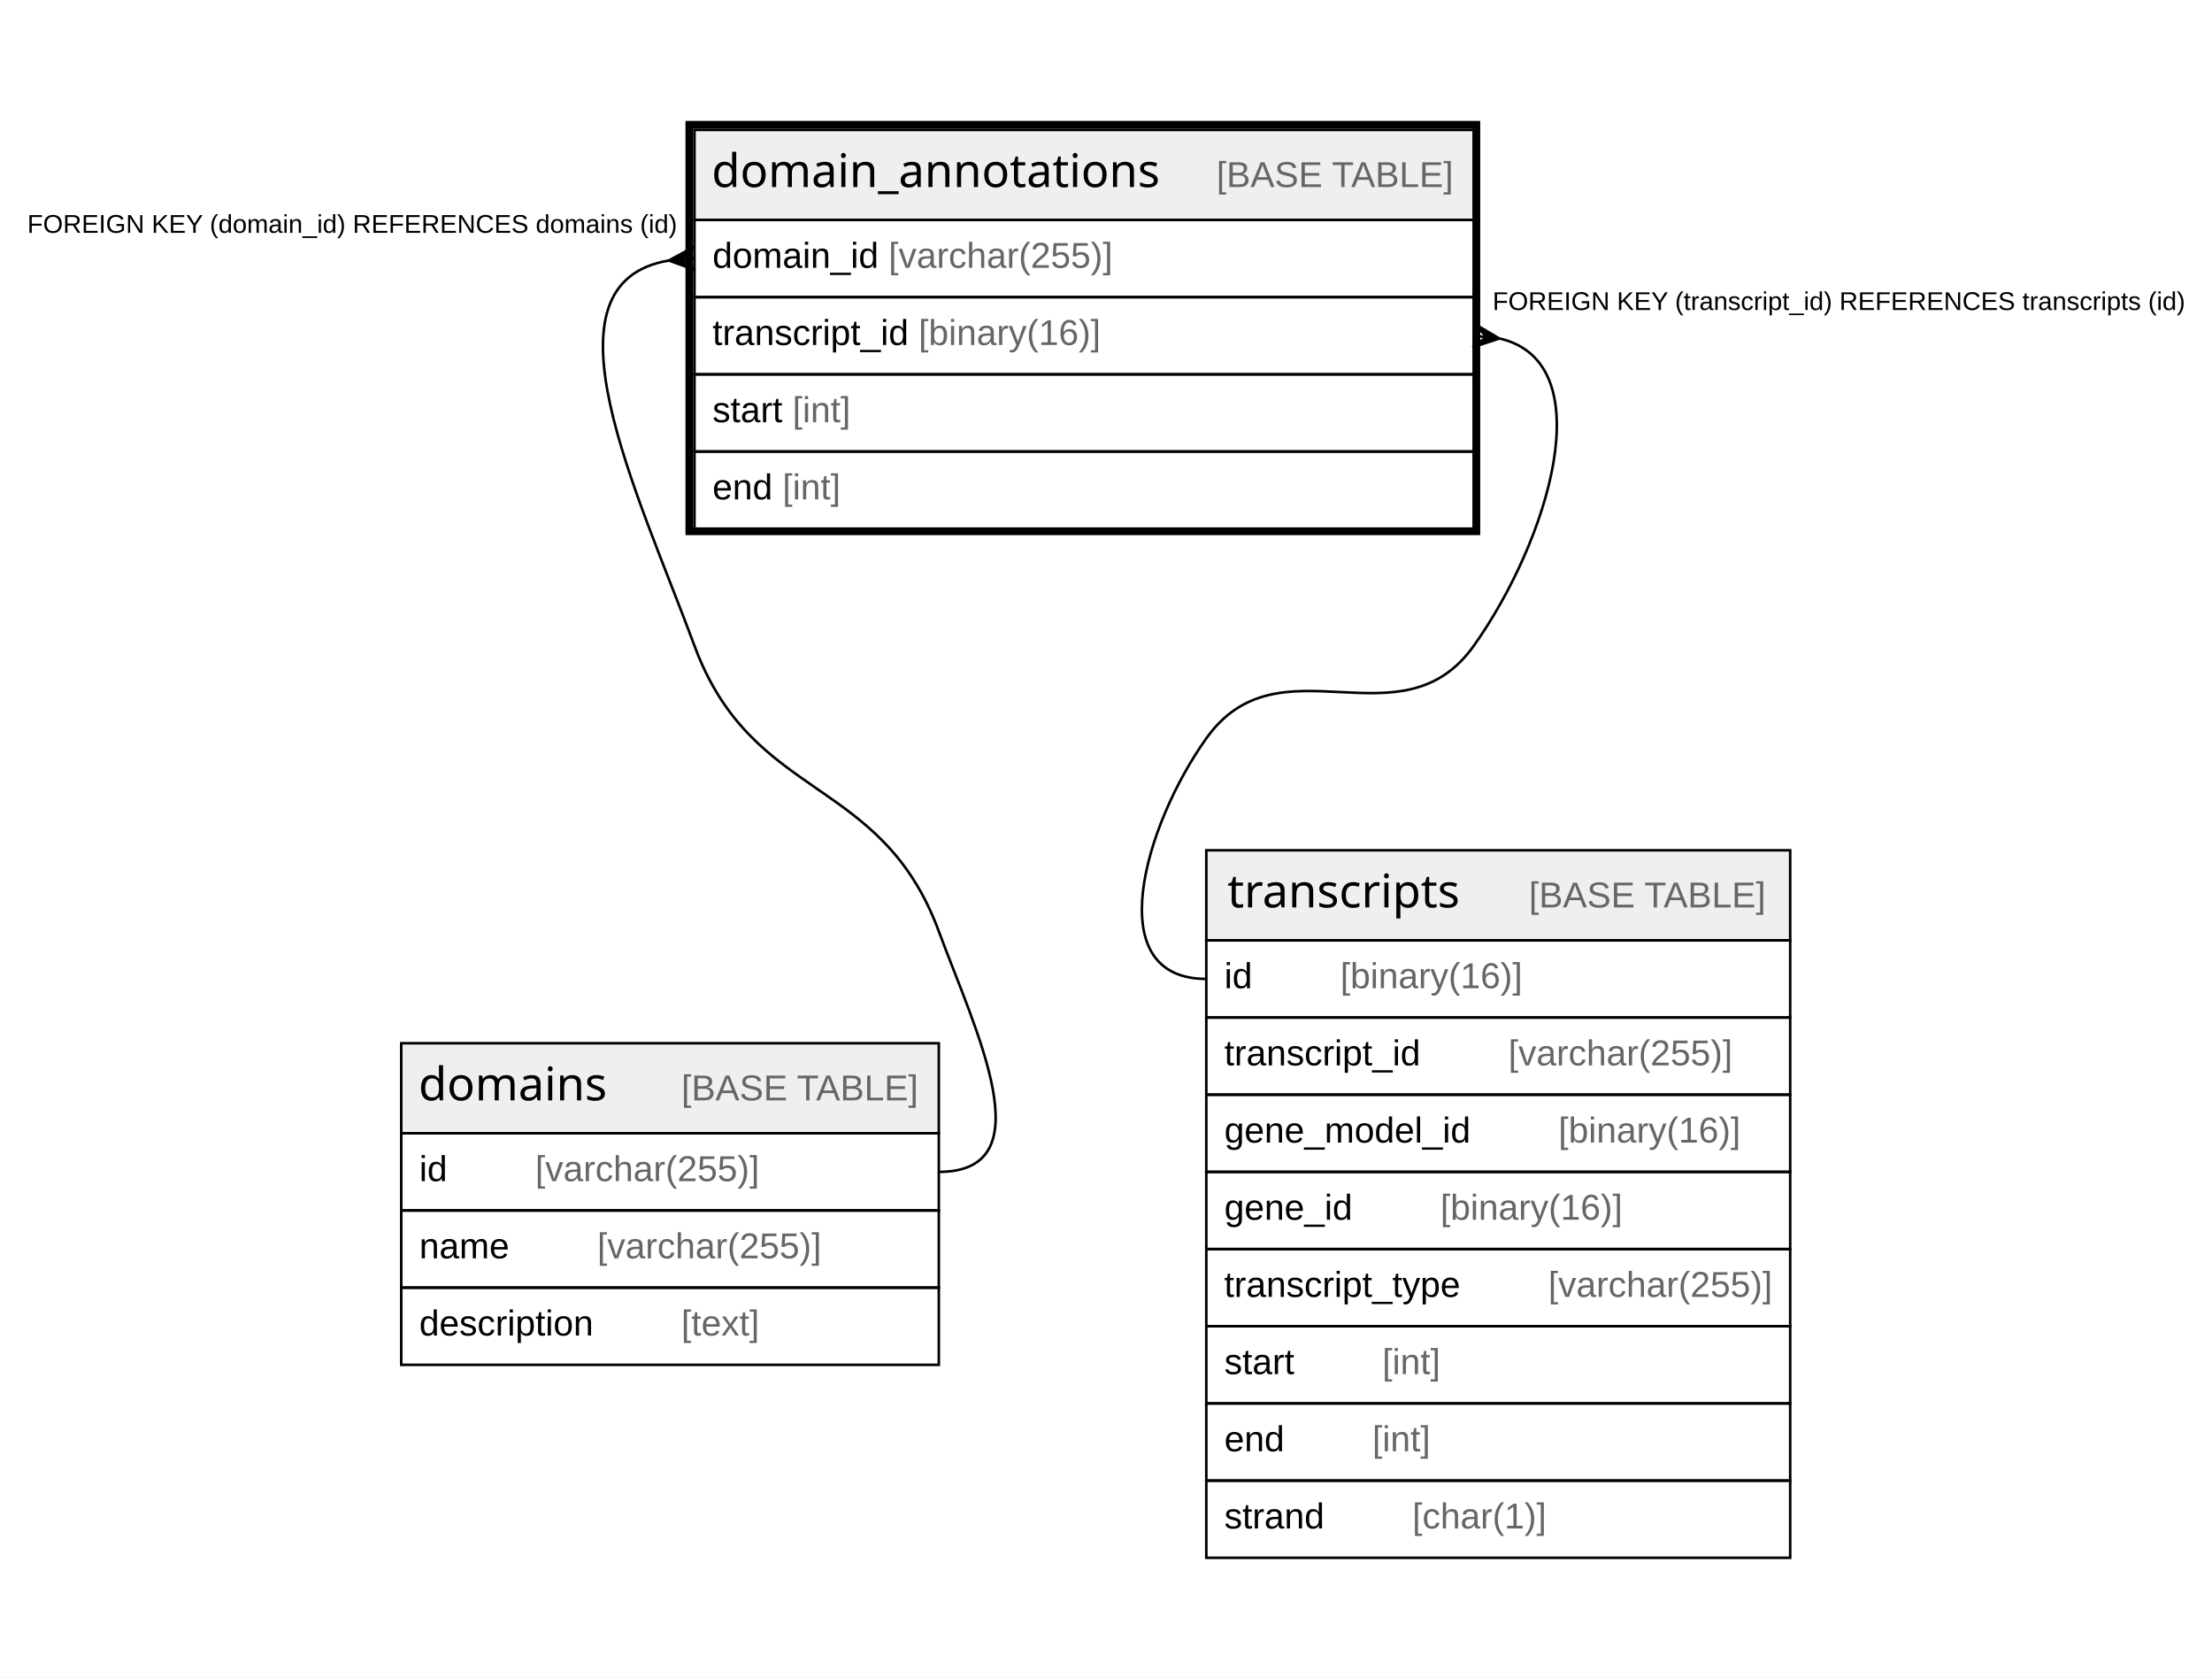
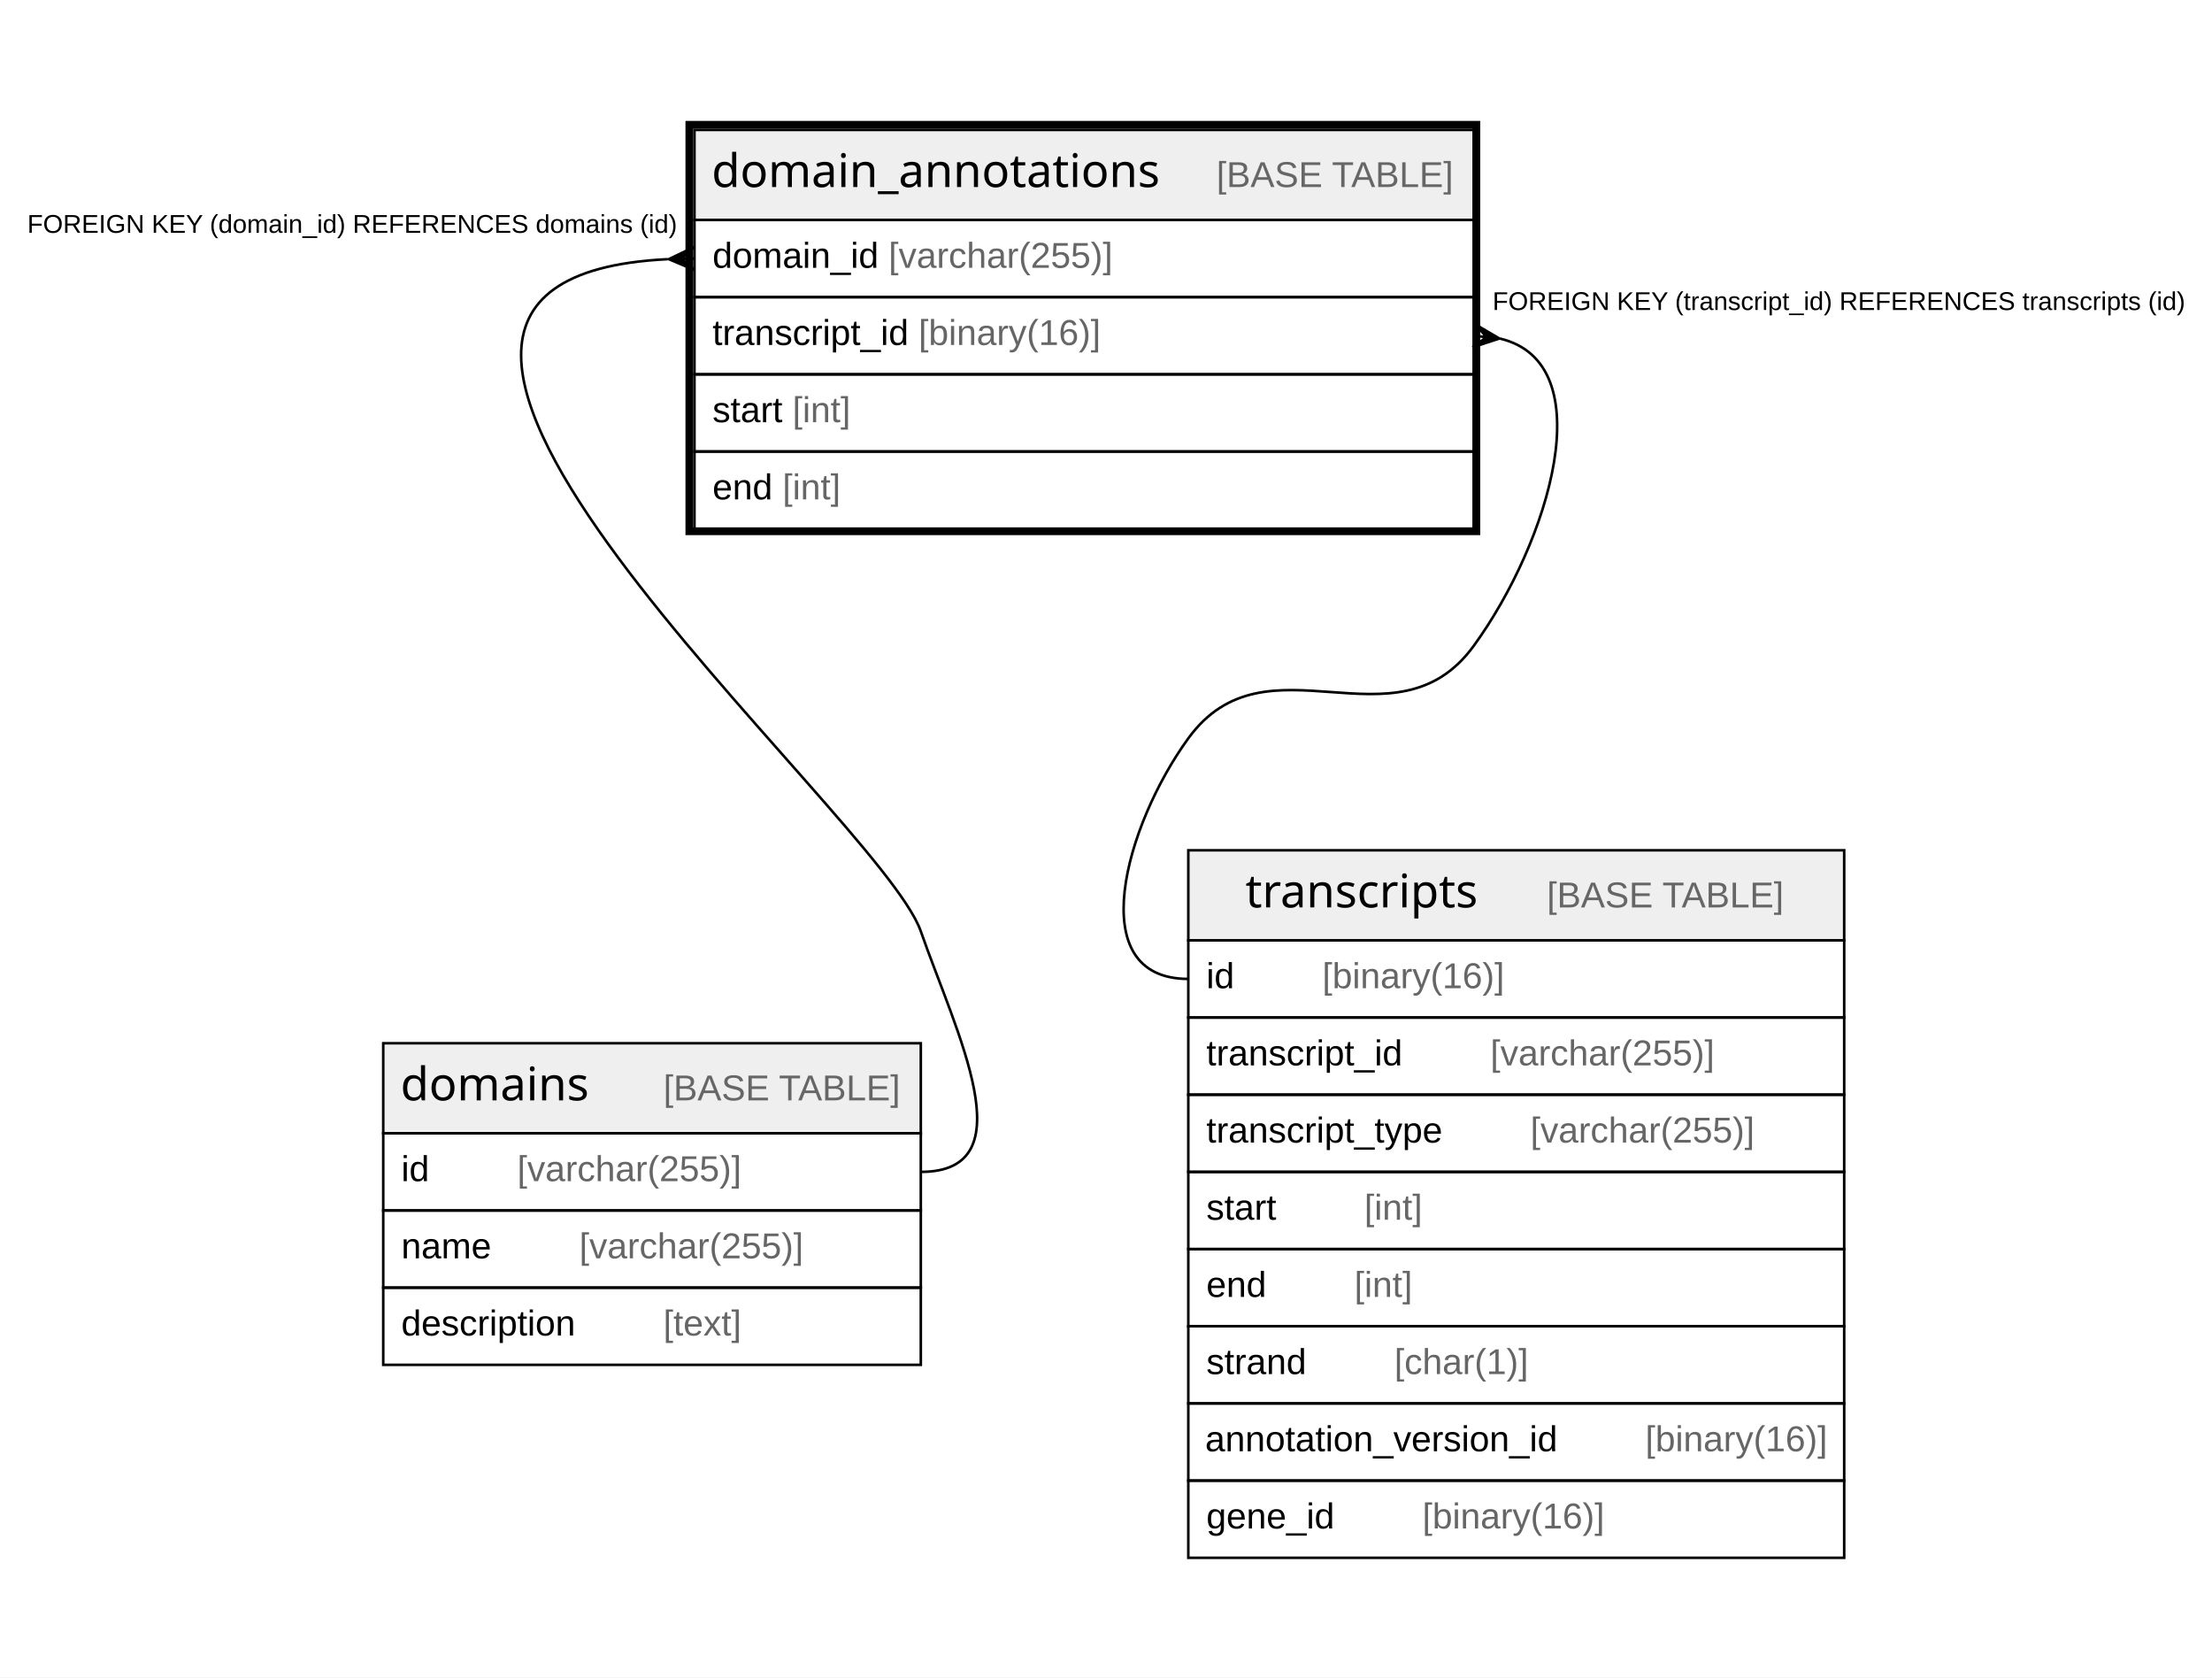
<svg xmlns="http://www.w3.org/2000/svg" width="860pt" height="652pt" viewBox="0.00 0.00 860.00 652.00">
  <g id="graph0" class="graph" transform="scale(1 1) rotate(0) translate(4 648)">
    <polygon fill="#ffffff" stroke="transparent" points="-4,4 -4,-648 856,-648 856,4 -4,4" />
    <g id="node1" class="node">
      <polygon fill="#efefef" stroke="transparent" points="266,-562.5 266,-597.5 569,-597.5 569,-562.5 266,-562.5" />
      <polygon fill="none" stroke="#000000" points="266,-562.5 266,-597.5 569,-597.5 569,-562.5 266,-562.5" />
      <text text-anchor="start" x="272.686" y="-575.3" font-family="Arial Bold" font-size="18.00" fill="#000000">domain_annotations</text>
      <text text-anchor="start" x="434.746" y="-575.3" font-family="Arial" font-size="14.00" fill="#000000">    </text>
      <text text-anchor="start" x="468.95" y="-575.3" font-family="Arial" font-size="14.00" fill="#666666">[BASE TABLE]</text>
      <polygon fill="none" stroke="#000000" points="266,-532.5 266,-562.5 569,-562.5 569,-532.5 266,-532.5" />
      <text text-anchor="start" x="273" y="-543.9" font-family="Arial" font-size="14.00" fill="#000000">domain_id </text>
      <text text-anchor="start" x="341.46" y="-543.9" font-family="Arial" font-size="14.00" fill="#666666">[varchar(255)]</text>
      <polygon fill="none" stroke="#000000" points="266,-502.5 266,-532.5 569,-532.5 569,-502.5 266,-502.5" />
      <text text-anchor="start" x="273" y="-513.9" font-family="Arial" font-size="14.00" fill="#000000">transcript_id </text>
      <text text-anchor="start" x="353.119" y="-513.9" font-family="Arial" font-size="14.00" fill="#666666">[binary(16)]</text>
      <polygon fill="none" stroke="#000000" points="266,-472.5 266,-502.5 569,-502.5 569,-472.5 266,-472.5" />
      <text text-anchor="start" x="273" y="-483.9" font-family="Arial" font-size="14.00" fill="#000000">start </text>
      <text text-anchor="start" x="304.115" y="-483.9" font-family="Arial" font-size="14.00" fill="#666666">[int]</text>
      <polygon fill="none" stroke="#000000" points="266,-442.5 266,-472.5 569,-472.5 569,-442.5 266,-442.5" />
      <text text-anchor="start" x="273" y="-453.9" font-family="Arial" font-size="14.00" fill="#000000">end </text>
      <text text-anchor="start" x="300.238" y="-453.9" font-family="Arial" font-size="14.00" fill="#666666">[int]</text>
      <polygon fill="none" stroke="#000000" stroke-width="3" points="264,-441.5 264,-599.5 570,-599.5 570,-441.5 264,-441.5" />
    </g>
    <g id="node2" class="node">
-       <polygon fill="#efefef" stroke="transparent" points="152,-207.5 152,-242.5 361,-242.5 361,-207.5 152,-207.5" />
-       <polygon fill="none" stroke="#000000" points="152,-207.5 152,-242.5 361,-242.5 361,-207.5 152,-207.5" />
-       <text text-anchor="start" x="158.71" y="-220.3" font-family="Arial Bold" font-size="18.00" fill="#000000">domains</text>
-       <text text-anchor="start" x="226.722" y="-220.3" font-family="Arial" font-size="14.00" fill="#000000">    </text>
-       <text text-anchor="start" x="260.926" y="-220.3" font-family="Arial" font-size="14.00" fill="#666666">[BASE TABLE]</text>
-       <polygon fill="none" stroke="#000000" points="152,-177.5 152,-207.5 361,-207.5 361,-177.5 152,-177.5" />
-       <text text-anchor="start" x="159" y="-188.9" font-family="Arial" font-size="14.00" fill="#000000">id    </text>
-       <text text-anchor="start" x="204.094" y="-188.9" font-family="Arial" font-size="14.00" fill="#666666">[varchar(255)]</text>
-       <polygon fill="none" stroke="#000000" points="152,-147.5 152,-177.5 361,-177.5 361,-147.5 152,-147.5" />
-       <text text-anchor="start" x="159" y="-158.9" font-family="Arial" font-size="14.00" fill="#000000">name    </text>
-       <text text-anchor="start" x="228.213" y="-158.9" font-family="Arial" font-size="14.00" fill="#666666">[varchar(255)]</text>
-       <polygon fill="none" stroke="#000000" points="152,-117.5 152,-147.5 361,-147.5 361,-117.5 152,-117.5" />
-       <text text-anchor="start" x="159" y="-128.9" font-family="Arial" font-size="14.00" fill="#000000">description    </text>
-       <text text-anchor="start" x="260.882" y="-128.9" font-family="Arial" font-size="14.00" fill="#666666">[text]</text>
+       <polygon fill="#efefef" stroke="transparent" points="145,-207.5 145,-242.5 354,-242.5 354,-207.5 145,-207.5" />
+       <polygon fill="none" stroke="#000000" points="145,-207.5 145,-242.5 354,-242.5 354,-207.5 145,-207.5" />
+       <text text-anchor="start" x="151.71" y="-220.3" font-family="Arial Bold" font-size="18.00" fill="#000000">domains</text>
+       <text text-anchor="start" x="219.722" y="-220.3" font-family="Arial" font-size="14.00" fill="#000000">    </text>
+       <text text-anchor="start" x="253.926" y="-220.3" font-family="Arial" font-size="14.00" fill="#666666">[BASE TABLE]</text>
+       <polygon fill="none" stroke="#000000" points="145,-177.5 145,-207.5 354,-207.5 354,-177.5 145,-177.5" />
+       <text text-anchor="start" x="152" y="-188.9" font-family="Arial" font-size="14.00" fill="#000000">id    </text>
+       <text text-anchor="start" x="197.094" y="-188.9" font-family="Arial" font-size="14.00" fill="#666666">[varchar(255)]</text>
+       <polygon fill="none" stroke="#000000" points="145,-147.5 145,-177.5 354,-177.5 354,-147.5 145,-147.5" />
+       <text text-anchor="start" x="152" y="-158.9" font-family="Arial" font-size="14.00" fill="#000000">name    </text>
+       <text text-anchor="start" x="221.213" y="-158.9" font-family="Arial" font-size="14.00" fill="#666666">[varchar(255)]</text>
+       <polygon fill="none" stroke="#000000" points="145,-117.5 145,-147.5 354,-147.5 354,-117.5 145,-117.5" />
+       <text text-anchor="start" x="152" y="-128.9" font-family="Arial" font-size="14.00" fill="#000000">description    </text>
+       <text text-anchor="start" x="253.882" y="-128.9" font-family="Arial" font-size="14.00" fill="#666666">[text]</text>
    </g>
    <g id="edge1" class="edge">
-       <path fill="none" stroke="#000000" d="M255.997,-546.731C203.83,-537.976 244.084,-456.312 266,-397 288.506,-336.091 338.494,-346.909 361,-286 375.403,-247.02 402.556,-192.5 361,-192.5" />
-       <polygon fill="#000000" stroke="#000000" points="256.029,-546.734 265.655,-551.987 261.015,-547.117 266,-547.5 266,-547.5 266,-547.5 261.015,-547.117 266.345,-543.013 256.029,-546.734 256.029,-546.734" />
+       <path fill="none" stroke="#000000" d="M255.577,-547.258C89.512,-539.212 337.708,-332.775 354,-286 367.669,-246.757 395.556,-192.5 354,-192.5" />
+       <polygon fill="#000000" stroke="#000000" points="256.003,-547.268 265.896,-551.999 261.001,-547.384 266,-547.5 266,-547.5 266,-547.5 261.001,-547.384 266.104,-543.001 256.003,-547.268 256.003,-547.268" />
      <text text-anchor="start" x="6.608" y="-557.5" font-family="Arial" font-size="10.00" fill="#000000">FOREIGN KEY (domain_id) REFERENCES domains (id)</text>
    </g>
    <g id="node3" class="node">
-       <polygon fill="#efefef" stroke="transparent" points="465,-282.5 465,-317.5 692,-317.5 692,-282.5 465,-282.5" />
-       <polygon fill="none" stroke="#000000" points="465,-282.5 465,-317.5 692,-317.5 692,-282.5 465,-282.5" />
-       <text text-anchor="start" x="473.215" y="-295.3" font-family="Arial Bold" font-size="18.00" fill="#000000">transcripts</text>
-       <text text-anchor="start" x="556.217" y="-295.3" font-family="Arial" font-size="14.00" fill="#000000">    </text>
-       <text text-anchor="start" x="590.422" y="-295.3" font-family="Arial" font-size="14.00" fill="#666666">[BASE TABLE]</text>
-       <polygon fill="none" stroke="#000000" points="465,-252.5 465,-282.5 692,-282.5 692,-252.5 465,-252.5" />
-       <text text-anchor="start" x="472" y="-263.9" font-family="Arial" font-size="14.00" fill="#000000">id    </text>
-       <text text-anchor="start" x="517.094" y="-263.9" font-family="Arial" font-size="14.00" fill="#666666">[binary(16)]</text>
-       <polygon fill="none" stroke="#000000" points="465,-222.5 465,-252.5 692,-252.5 692,-222.5 465,-222.5" />
-       <text text-anchor="start" x="472" y="-233.9" font-family="Arial" font-size="14.00" fill="#000000">transcript_id    </text>
-       <text text-anchor="start" x="582.433" y="-233.9" font-family="Arial" font-size="14.00" fill="#666666">[varchar(255)]</text>
-       <polygon fill="none" stroke="#000000" points="465,-192.5 465,-222.5 692,-222.5 692,-192.5 465,-192.5" />
-       <text text-anchor="start" x="472" y="-203.9" font-family="Arial" font-size="14.00" fill="#000000">gene_model_id    </text>
-       <text text-anchor="start" x="601.905" y="-203.9" font-family="Arial" font-size="14.00" fill="#666666">[binary(16)]</text>
-       <polygon fill="none" stroke="#000000" points="465,-162.5 465,-192.5 692,-192.5 692,-162.5 465,-162.5" />
-       <text text-anchor="start" x="472" y="-173.9" font-family="Arial" font-size="14.00" fill="#000000">gene_id    </text>
-       <text text-anchor="start" x="556.007" y="-173.9" font-family="Arial" font-size="14.00" fill="#666666">[binary(16)]</text>
-       <polygon fill="none" stroke="#000000" points="465,-132.5 465,-162.5 692,-162.5 692,-132.5 465,-132.5" />
-       <text text-anchor="start" x="471.94" y="-143.9" font-family="Arial" font-size="14.00" fill="#000000">transcript_type    </text>
-       <text text-anchor="start" x="597.94" y="-143.9" font-family="Arial" font-size="14.00" fill="#666666">[varchar(255)]</text>
-       <polygon fill="none" stroke="#000000" points="465,-102.5 465,-132.5 692,-132.5 692,-102.5 465,-102.5" />
-       <text text-anchor="start" x="472" y="-113.9" font-family="Arial" font-size="14.00" fill="#000000">start    </text>
-       <text text-anchor="start" x="533.429" y="-113.9" font-family="Arial" font-size="14.00" fill="#666666">[int]</text>
-       <polygon fill="none" stroke="#000000" points="465,-72.5 465,-102.5 692,-102.5 692,-72.5 465,-72.5" />
-       <text text-anchor="start" x="472" y="-83.9" font-family="Arial" font-size="14.00" fill="#000000">end    </text>
-       <text text-anchor="start" x="529.553" y="-83.9" font-family="Arial" font-size="14.00" fill="#666666">[int]</text>
-       <polygon fill="none" stroke="#000000" points="465,-42.5 465,-72.5 692,-72.5 692,-42.5 465,-42.5" />
-       <text text-anchor="start" x="472" y="-53.9" font-family="Arial" font-size="14.00" fill="#000000">strand    </text>
-       <text text-anchor="start" x="545.104" y="-53.9" font-family="Arial" font-size="14.00" fill="#666666">[char(1)]</text>
+       <polygon fill="#efefef" stroke="transparent" points="458,-282.5 458,-317.5 713,-317.5 713,-282.5 458,-282.5" />
+       <polygon fill="none" stroke="#000000" points="458,-282.5 458,-317.5 713,-317.5 713,-282.5 458,-282.5" />
+       <text text-anchor="start" x="480.215" y="-295.3" font-family="Arial Bold" font-size="18.00" fill="#000000">transcripts</text>
+       <text text-anchor="start" x="563.217" y="-295.3" font-family="Arial" font-size="14.00" fill="#000000">    </text>
+       <text text-anchor="start" x="597.422" y="-295.3" font-family="Arial" font-size="14.00" fill="#666666">[BASE TABLE]</text>
+       <polygon fill="none" stroke="#000000" points="458,-252.5 458,-282.5 713,-282.5 713,-252.5 458,-252.5" />
+       <text text-anchor="start" x="465" y="-263.9" font-family="Arial" font-size="14.00" fill="#000000">id    </text>
+       <text text-anchor="start" x="510.094" y="-263.9" font-family="Arial" font-size="14.00" fill="#666666">[binary(16)]</text>
+       <polygon fill="none" stroke="#000000" points="458,-222.5 458,-252.5 713,-252.5 713,-222.5 458,-222.5" />
+       <text text-anchor="start" x="465" y="-233.9" font-family="Arial" font-size="14.00" fill="#000000">transcript_id    </text>
+       <text text-anchor="start" x="575.433" y="-233.9" font-family="Arial" font-size="14.00" fill="#666666">[varchar(255)]</text>
+       <polygon fill="none" stroke="#000000" points="458,-192.5 458,-222.5 713,-222.5 713,-192.5 458,-192.5" />
+       <text text-anchor="start" x="465" y="-203.9" font-family="Arial" font-size="14.00" fill="#000000">transcript_type    </text>
+       <text text-anchor="start" x="591" y="-203.9" font-family="Arial" font-size="14.00" fill="#666666">[varchar(255)]</text>
+       <polygon fill="none" stroke="#000000" points="458,-162.5 458,-192.5 713,-192.5 713,-162.5 458,-162.5" />
+       <text text-anchor="start" x="465" y="-173.9" font-family="Arial" font-size="14.00" fill="#000000">start    </text>
+       <text text-anchor="start" x="526.429" y="-173.9" font-family="Arial" font-size="14.00" fill="#666666">[int]</text>
+       <polygon fill="none" stroke="#000000" points="458,-132.5 458,-162.5 713,-162.5 713,-132.5 458,-132.5" />
+       <text text-anchor="start" x="465" y="-143.9" font-family="Arial" font-size="14.00" fill="#000000">end    </text>
+       <text text-anchor="start" x="522.553" y="-143.9" font-family="Arial" font-size="14.00" fill="#666666">[int]</text>
+       <polygon fill="none" stroke="#000000" points="458,-102.5 458,-132.5 713,-132.5 713,-102.5 458,-102.5" />
+       <text text-anchor="start" x="465" y="-113.9" font-family="Arial" font-size="14.00" fill="#000000">strand    </text>
+       <text text-anchor="start" x="538.104" y="-113.9" font-family="Arial" font-size="14.00" fill="#666666">[char(1)]</text>
+       <polygon fill="none" stroke="#000000" points="458,-72.5 458,-102.5 713,-102.5 713,-72.5 458,-72.5" />
+       <text text-anchor="start" x="464.539" y="-83.9" font-family="Arial" font-size="14.00" fill="#000000">annotation_version_id    </text>
+       <text text-anchor="start" x="635.679" y="-83.9" font-family="Arial" font-size="14.00" fill="#666666">[binary(16)]</text>
+       <polygon fill="none" stroke="#000000" points="458,-42.5 458,-72.5 713,-72.5 713,-42.5 458,-42.5" />
+       <text text-anchor="start" x="465" y="-53.9" font-family="Arial" font-size="14.00" fill="#000000">gene_id    </text>
+       <text text-anchor="start" x="549.007" y="-53.9" font-family="Arial" font-size="14.00" fill="#666666">[binary(16)]</text>
    </g>
    <g id="edge2" class="edge">
-       <path fill="none" stroke="#000000" d="M579.192,-516.398C619.35,-506.854 597.88,-437.558 569,-397 540.629,-357.156 493.372,-400.844 465,-361 440.896,-327.149 423.444,-267.5 465,-267.5" />
-       <polygon fill="#000000" stroke="#000000" points="578.942,-516.425 568.516,-513.026 573.971,-516.962 569,-517.5 569,-517.5 569,-517.5 573.971,-516.962 569.484,-521.974 578.942,-516.425 578.942,-516.425" />
+       <path fill="none" stroke="#000000" d="M579.198,-516.394C619.406,-506.814 598.277,-437.273 569,-397 538.504,-355.05 488.496,-402.95 458,-361 433.565,-327.387 416.444,-267.5 458,-267.5" />
+       <polygon fill="#000000" stroke="#000000" points="578.942,-516.422 568.515,-513.026 573.971,-516.961 569,-517.5 569,-517.5 569,-517.5 573.971,-516.961 569.485,-521.974 578.942,-516.422 578.942,-516.422" />
      <text text-anchor="start" x="576.28" y="-527.5" font-family="Arial" font-size="10.00" fill="#000000">FOREIGN KEY (transcript_id) REFERENCES transcripts (id)</text>
    </g>
  </g>
</svg>
